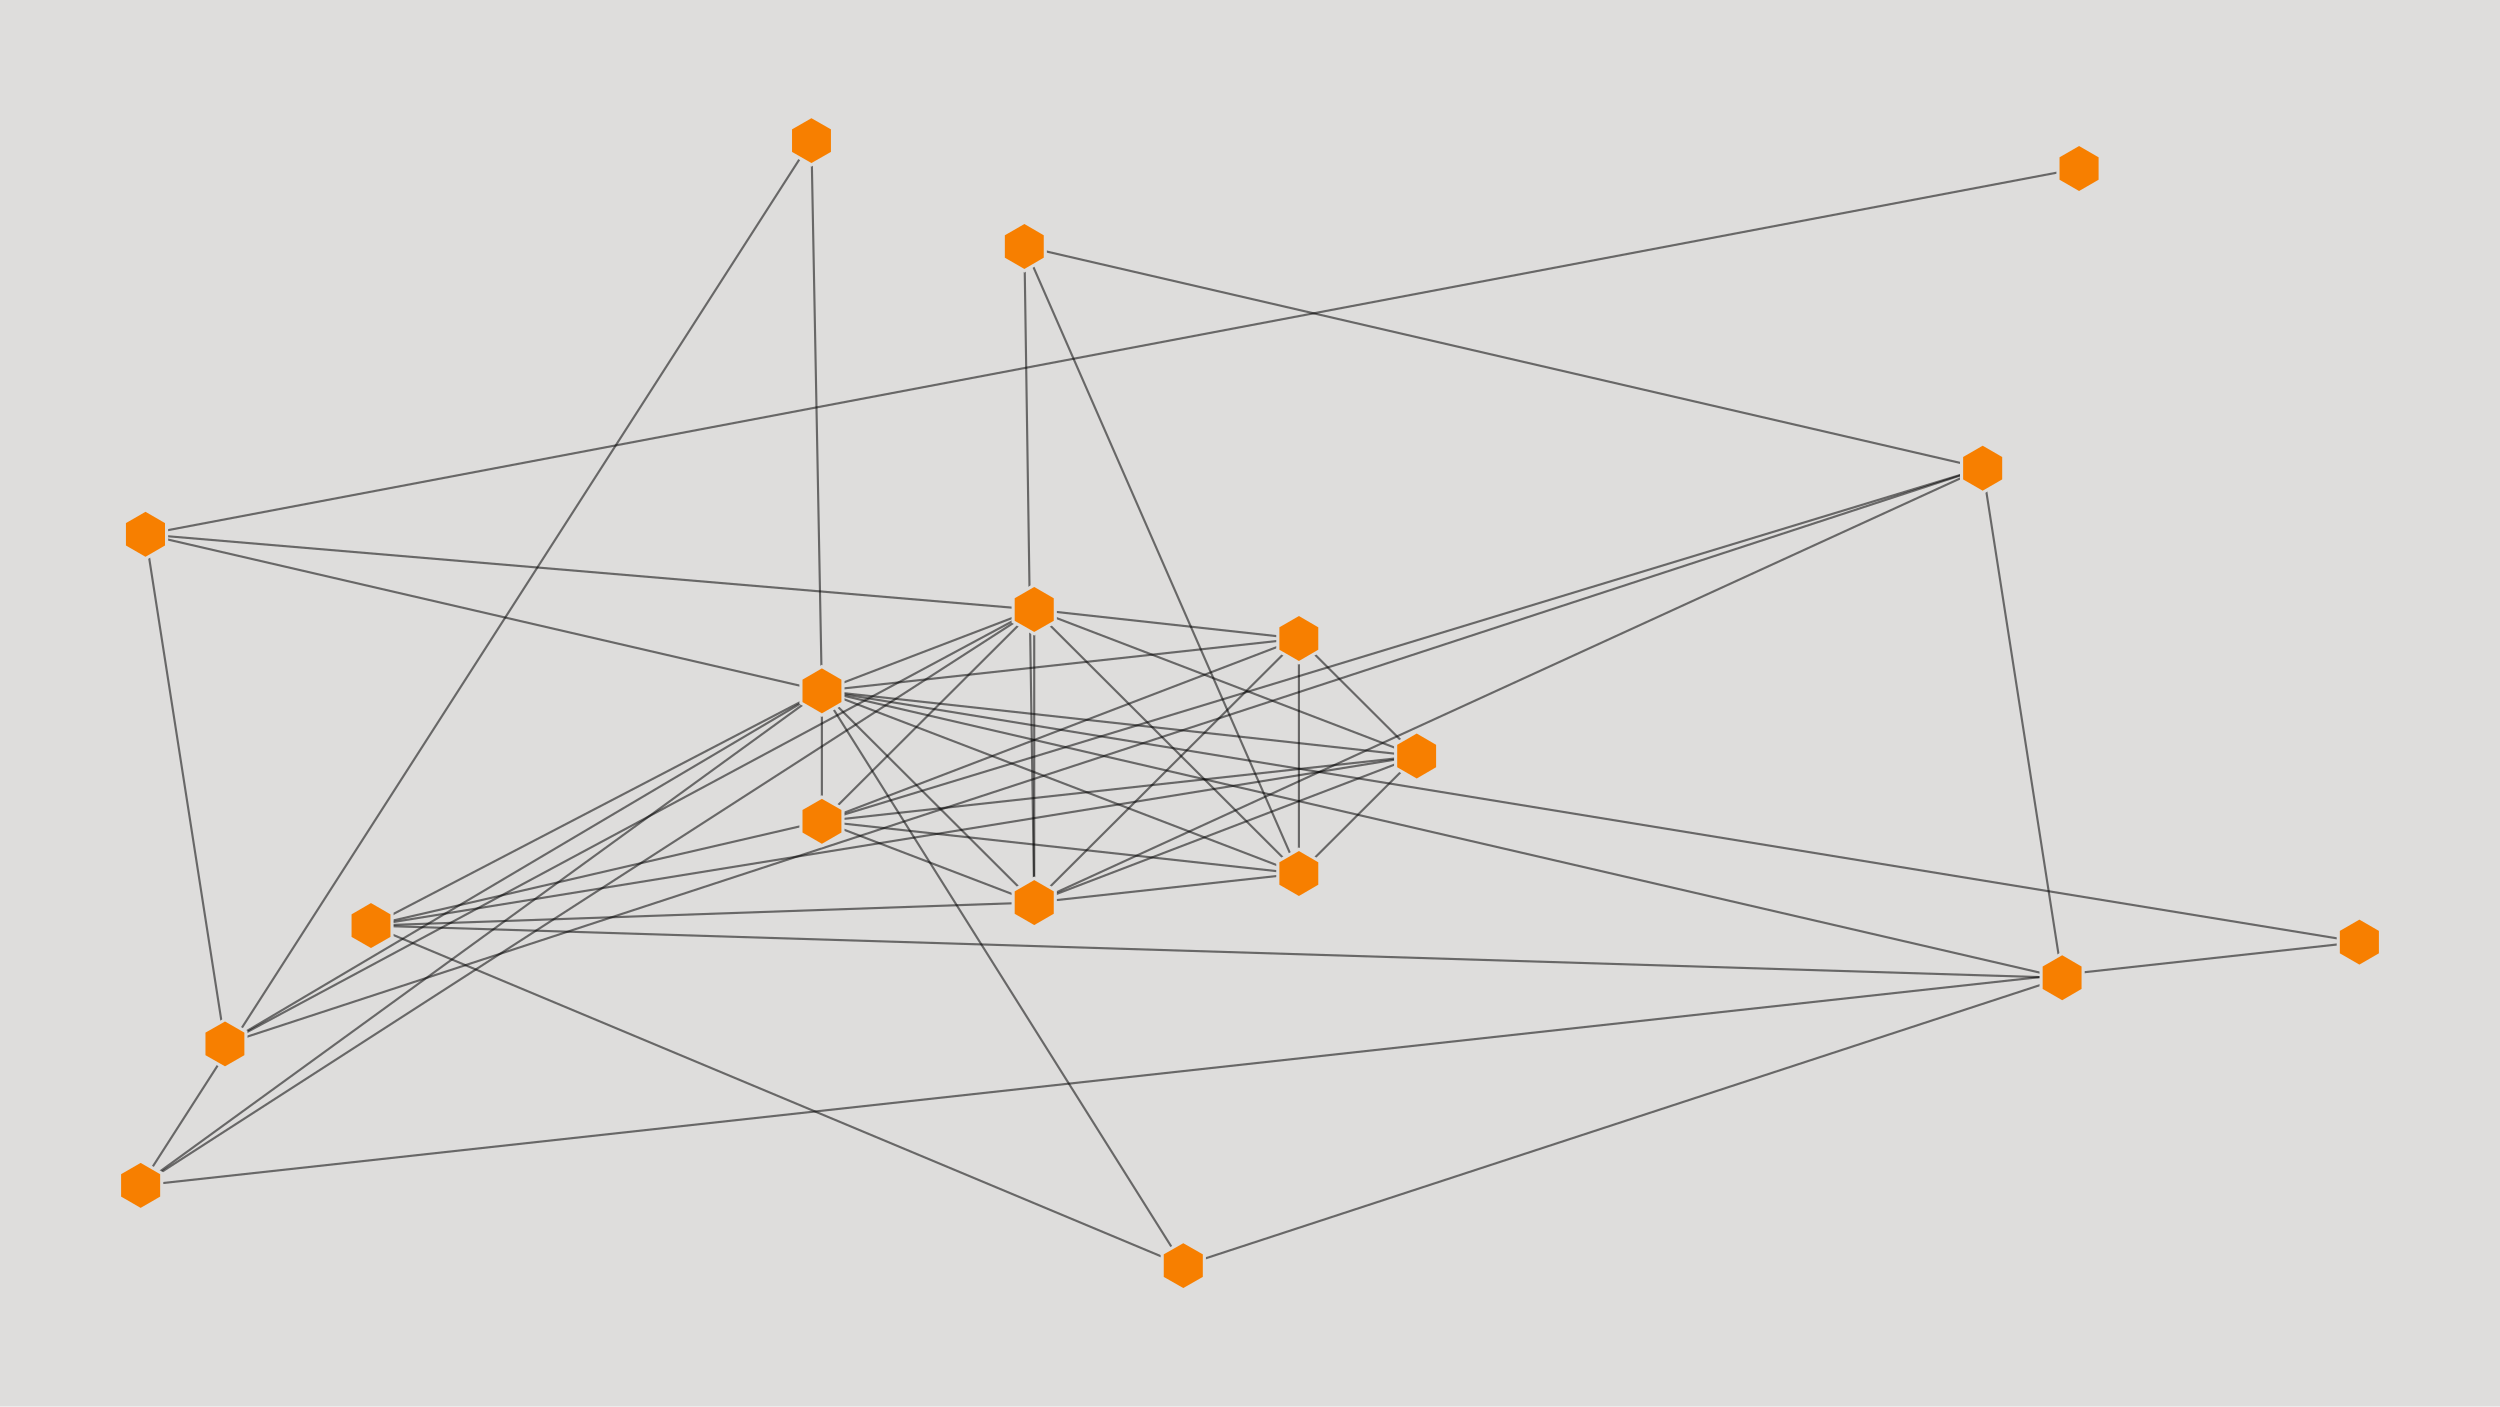
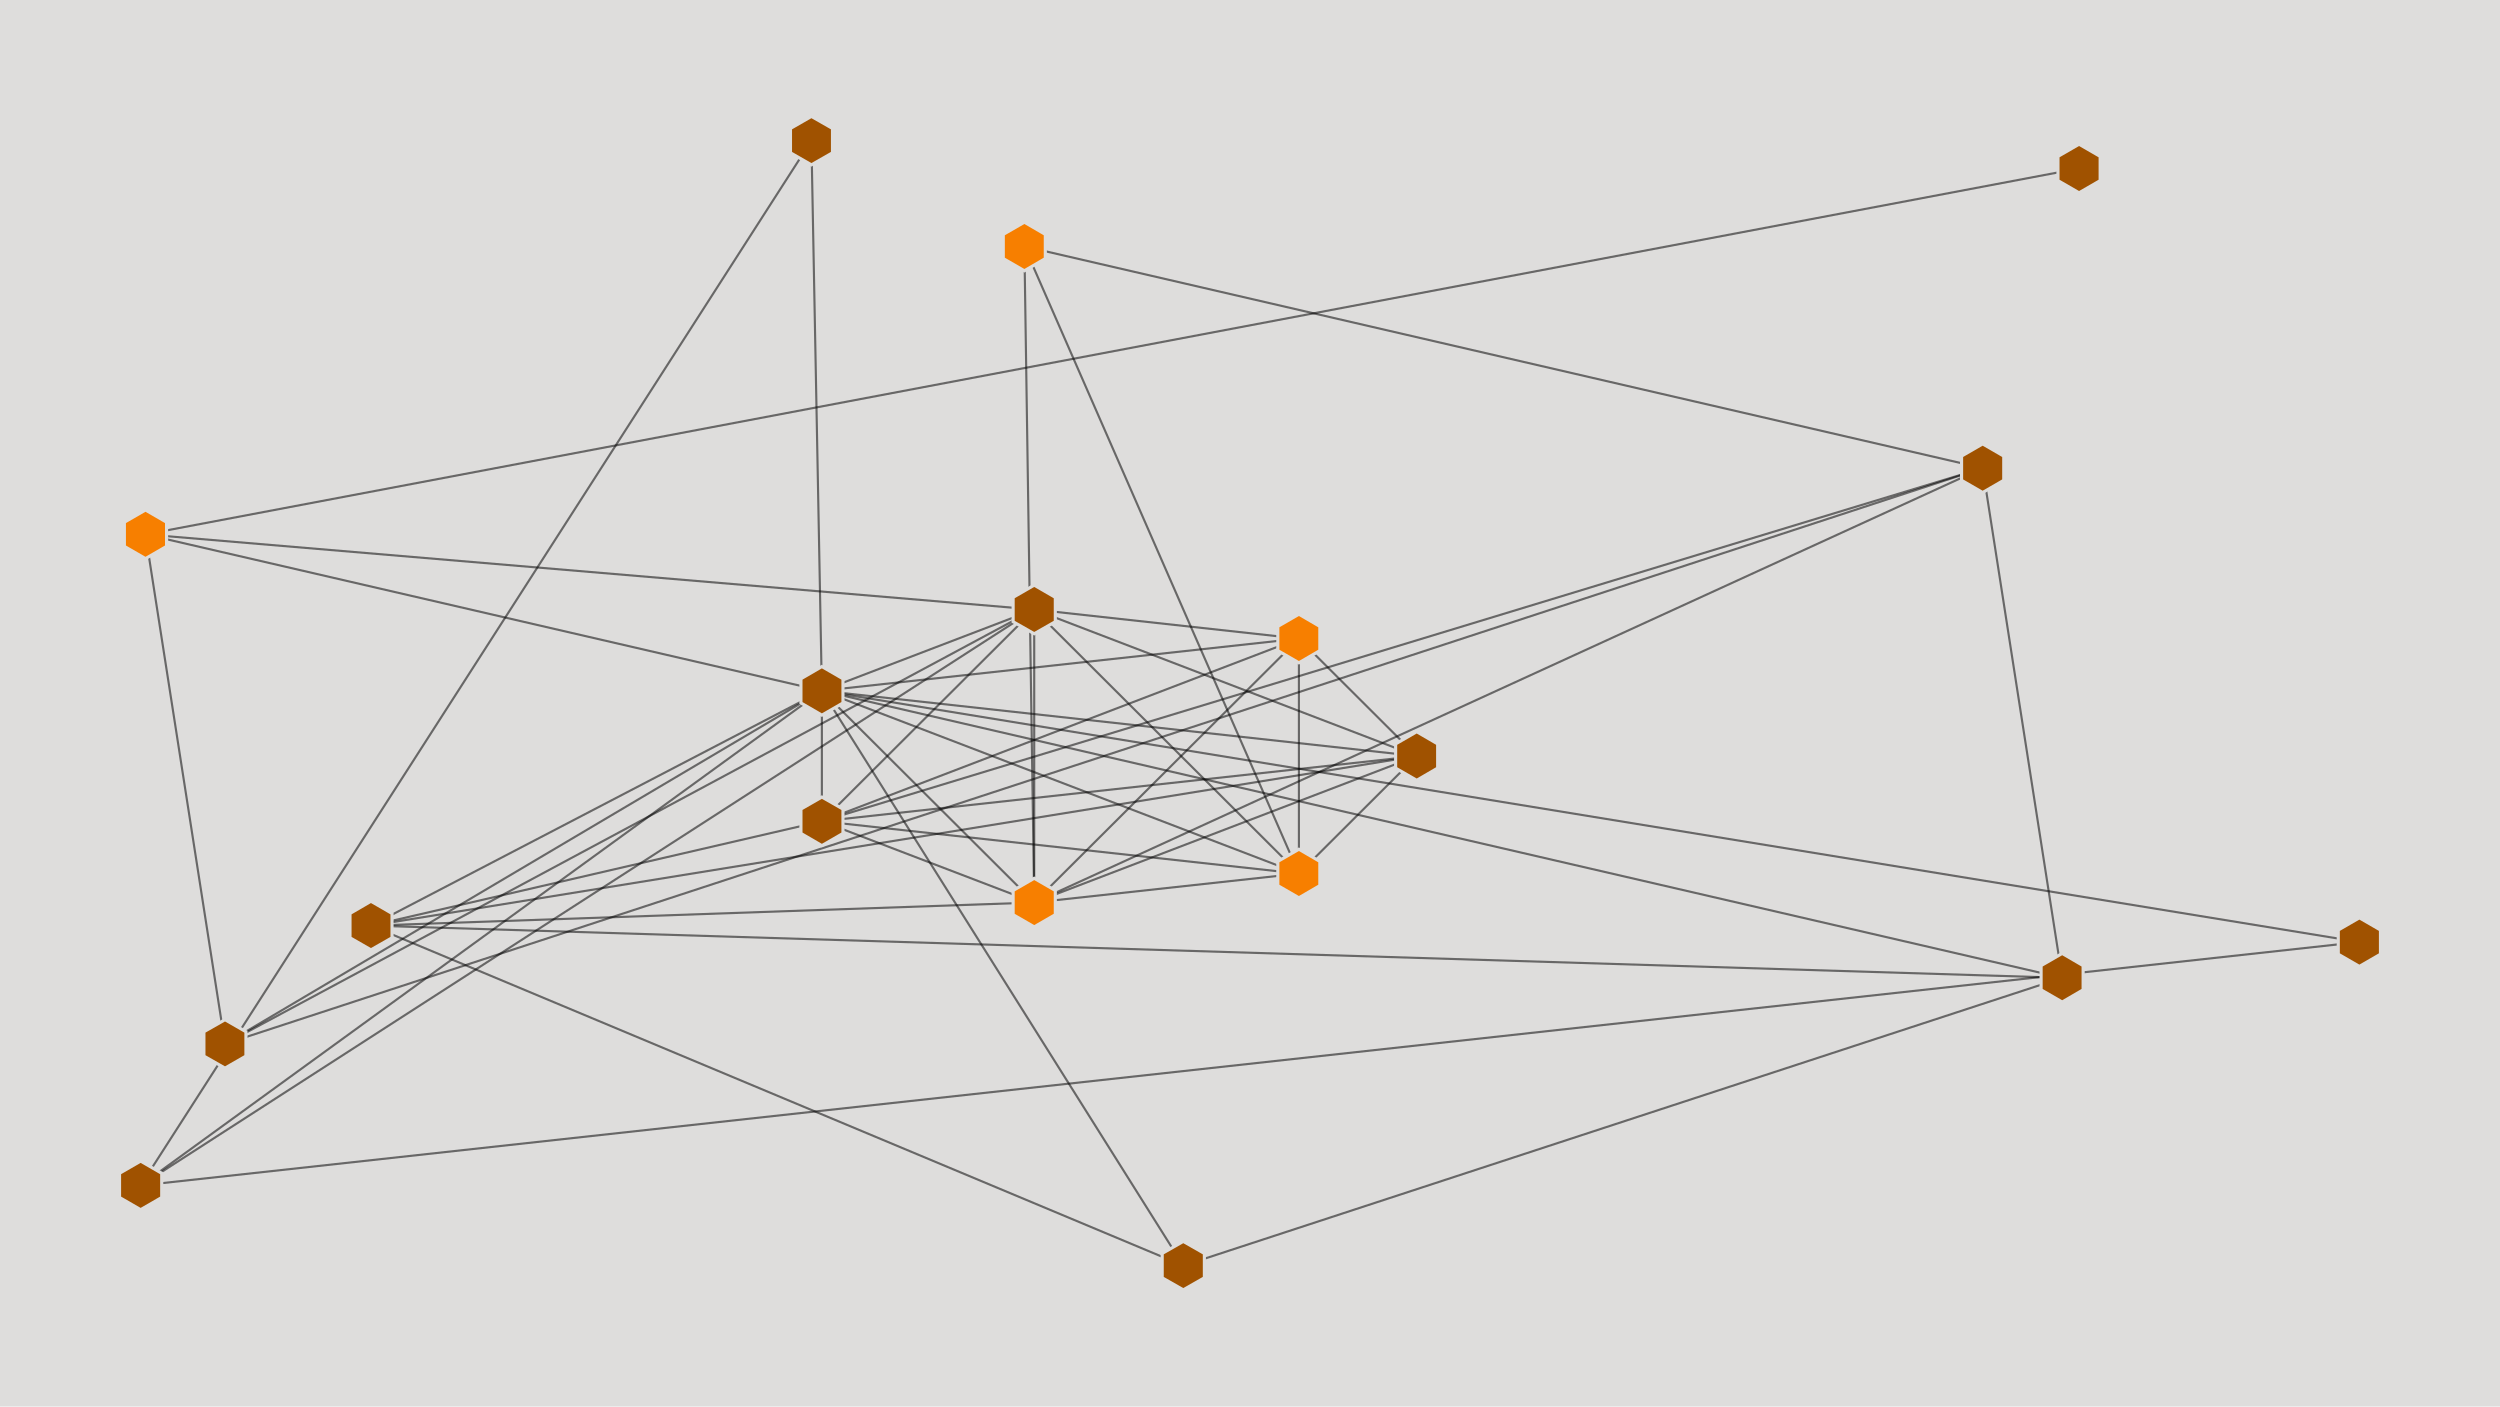
<svg xmlns="http://www.w3.org/2000/svg" viewBox="0 0 1600 900" font-family="Helvetica, Arial, sans-serif">
  <style>
  .edge { stroke: #000000; stroke-opacity: 0.535; stroke-width: 1.372; }
-   .node { fill: #F77F00; stroke: #dedddc; stroke-width: 2; cursor: pointer; }
+   .node { stroke: #dedddc; stroke-width: 2; cursor: pointer; }
  .node:hover { stroke: #000000; }
  .tooltip { opacity: 0; pointer-events: none; transition: opacity 0.12s ease; }
  .tooltip rect { fill: #12121f; stroke: #ffffff; stroke-opacity: 0.25; }
  .tooltip text { fill: #ffffff; font-size: 22px; font-weight: 600; }
  #n-tt0097409:hover ~ #t-tt0097409 { opacity: 1; } #n-tt0048956:hover ~ #t-tt0048956 { opacity: 1; } #n-tt0052572:hover ~ #t-tt0052572 { opacity: 1; } #n-tt0057935:hover ~ #t-tt0057935 { opacity: 1; } #n-tt0053765:hover ~ #t-tt0053765 { opacity: 1; } #n-tt0109843:hover ~ #t-tt0109843 { opacity: 1; } #n-tt0102456:hover ~ #t-tt0102456 { opacity: 1; } #n-tt0048473:hover ~ #t-tt0048473 { opacity: 1; } #n-tt0057277:hover ~ #t-tt0057277 { opacity: 1; } #n-tt0054073:hover ~ #t-tt0054073 { opacity: 1; } #n-tt0059348:hover ~ #t-tt0059348 { opacity: 1; } #n-tt0077775:hover ~ #t-tt0077775 { opacity: 1; } #n-tt0060742:hover ~ #t-tt0060742 { opacity: 1; } #n-tt0059417:hover ~ #t-tt0059417 { opacity: 1; } #n-tt0087328:hover ~ #t-tt0087328 { opacity: 1; } #n-tt0051792:hover ~ #t-tt0051792 { opacity: 1; } #n-tt0101279:hover ~ #t-tt0101279 { opacity: 1; } #n-tt0055508:hover ~ #t-tt0055508 { opacity: 1; }
</style>
  <rect x="0" y="0" width="1600" height="900" fill="#dedddc" />
  <g>
    <line class="edge" x1="831.3" y1="559.1" x2="661.9" y2="577.6" />
    <line class="edge" x1="831.3" y1="559.1" x2="906.7" y2="483.9" />
    <line class="edge" x1="831.3" y1="559.1" x2="831.3" y2="408.7" />
    <line class="edge" x1="831.3" y1="559.1" x2="661.9" y2="390.1" />
    <line class="edge" x1="831.3" y1="559.1" x2="526.0" y2="442.1" />
    <line class="edge" x1="831.3" y1="559.1" x2="655.6" y2="157.7" />
    <line class="edge" x1="831.3" y1="559.1" x2="526.0" y2="525.6" />
    <line class="edge" x1="90.0" y1="758.7" x2="526.0" y2="442.1" />
    <line class="edge" x1="90.0" y1="758.7" x2="661.9" y2="390.1" />
    <line class="edge" x1="90.0" y1="758.7" x2="1510.0" y2="602.9" />
    <line class="edge" x1="90.0" y1="758.7" x2="519.3" y2="90.0" />
    <line class="edge" x1="661.9" y1="390.1" x2="526.0" y2="525.6" />
    <line class="edge" x1="661.9" y1="390.1" x2="906.7" y2="483.9" />
    <line class="edge" x1="661.9" y1="390.1" x2="526.0" y2="442.1" />
    <line class="edge" x1="661.9" y1="390.1" x2="661.9" y2="577.6" />
    <line class="edge" x1="661.9" y1="390.1" x2="144.0" y2="668.1" />
    <line class="edge" x1="661.9" y1="390.1" x2="93.1" y2="342.0" />
    <line class="edge" x1="661.9" y1="390.1" x2="831.3" y2="408.7" />
    <line class="edge" x1="526.0" y1="525.6" x2="831.3" y2="408.7" />
    <line class="edge" x1="526.0" y1="525.6" x2="237.4" y2="592.4" />
    <line class="edge" x1="526.0" y1="525.6" x2="661.9" y2="577.6" />
    <line class="edge" x1="526.0" y1="525.6" x2="906.7" y2="483.9" />
    <line class="edge" x1="526.0" y1="525.6" x2="526.0" y2="442.1" />
    <line class="edge" x1="526.0" y1="525.6" x2="1268.9" y2="299.6" />
    <line class="edge" x1="526.0" y1="442.1" x2="93.1" y2="342.0" />
    <line class="edge" x1="526.0" y1="442.1" x2="757.3" y2="810.0" />
    <line class="edge" x1="526.0" y1="442.1" x2="237.4" y2="592.4" />
    <line class="edge" x1="526.0" y1="442.1" x2="1319.8" y2="625.8" />
    <line class="edge" x1="526.0" y1="442.1" x2="1510.0" y2="602.9" />
    <line class="edge" x1="526.0" y1="442.1" x2="144.0" y2="668.1" />
    <line class="edge" x1="526.0" y1="442.1" x2="661.9" y2="577.6" />
    <line class="edge" x1="526.0" y1="442.1" x2="519.3" y2="90.0" />
    <line class="edge" x1="526.0" y1="442.1" x2="906.7" y2="483.9" />
    <line class="edge" x1="526.0" y1="442.1" x2="831.3" y2="408.7" />
    <line class="edge" x1="1330.6" y1="107.8" x2="93.1" y2="342.0" />
    <line class="edge" x1="93.1" y1="342.0" x2="144.0" y2="668.1" />
    <line class="edge" x1="237.4" y1="592.4" x2="1319.8" y2="625.8" />
    <line class="edge" x1="237.4" y1="592.4" x2="757.3" y2="810.0" />
    <line class="edge" x1="237.4" y1="592.4" x2="661.9" y2="577.6" />
    <line class="edge" x1="237.4" y1="592.4" x2="906.7" y2="483.9" />
    <line class="edge" x1="1319.8" y1="625.8" x2="757.3" y2="810.0" />
    <line class="edge" x1="1319.8" y1="625.8" x2="1268.9" y2="299.6" />
    <line class="edge" x1="906.7" y1="483.9" x2="831.3" y2="408.7" />
    <line class="edge" x1="906.7" y1="483.9" x2="661.9" y2="577.6" />
    <line class="edge" x1="661.9" y1="577.6" x2="655.6" y2="157.7" />
    <line class="edge" x1="661.9" y1="577.6" x2="831.3" y2="408.7" />
    <line class="edge" x1="661.9" y1="577.6" x2="1268.9" y2="299.6" />
    <line class="edge" x1="144.0" y1="668.1" x2="1268.9" y2="299.6" />
    <line class="edge" x1="1268.9" y1="299.6" x2="655.6" y2="157.7" />
  </g>
  <a id="n-tt0097409" href="https://www.criterion.com/films/27680-an-enemy-of-the-people" target="_blank" rel="noopener">
-     <polygon class="node" points="844.7,566.8 831.3,574.6 817.8,566.8 817.8,551.3 831.3,543.5 844.7,551.3" />
+     <polygon class="node" points="844.7,566.8 831.3,574.6 817.8,566.8 817.8,551.3 831.3,543.5 844.7,551.3" fill="#F77F00" />
  </a>
  <a id="n-tt0048956" href="https://www.criterion.com/films/28443-aparajito" target="_blank" rel="noopener">
-     <polygon class="node" points="103.5,766.4 90.0,774.2 76.5,766.4 76.5,750.9 90.0,743.1 103.5,750.9" />
+     <polygon class="node" points="103.5,766.4 90.0,774.2 76.5,766.4 76.5,750.9 90.0,743.1 103.5,750.9" fill="#A05200" />
  </a>
  <a id="n-tt0052572" href="https://www.criterion.com/films/27905-apur-sansar" target="_blank" rel="noopener">
-     <polygon class="node" points="675.4,397.9 661.9,405.6 648.4,397.9 648.4,382.3 661.9,374.5 675.4,382.3" />
+     <polygon class="node" points="675.4,397.9 661.9,405.6 648.4,397.9 648.4,382.3 661.9,374.5 675.4,382.3" fill="#A05200" />
  </a>
  <a id="n-tt0057935" href="https://www.criterion.com/films/28447-charulata" target="_blank" rel="noopener">
-     <polygon class="node" points="539.5,533.4 526.0,541.2 512.6,533.4 512.6,517.8 526.0,510.1 539.5,517.8" />
+     <polygon class="node" points="539.5,533.4 526.0,541.2 512.6,533.4 512.6,517.8 526.0,510.1 539.5,517.8" fill="#A05200" />
  </a>
  <a id="n-tt0053765" href="https://www.criterion.com/films/27906-devi" target="_blank" rel="noopener">
-     <polygon class="node" points="539.5,449.9 526.0,457.7 512.6,449.9 512.6,434.4 526.0,426.6 539.5,434.4" />
+     <polygon class="node" points="539.5,449.9 526.0,457.7 512.6,449.9 512.6,434.4 526.0,426.6 539.5,434.4" fill="#A05200" />
  </a>
  <a id="n-tt0109843" href="https://www.criterion.com/films/32845-fresh-kill" target="_blank" rel="noopener">
-     <polygon class="node" points="1344.1,115.6 1330.6,123.4 1317.1,115.6 1317.1,100.1 1330.6,92.3 1344.1,100.1" />
+     <polygon class="node" points="1344.1,115.6 1330.6,123.4 1317.1,115.6 1317.1,100.1 1330.6,92.3 1344.1,100.1" fill="#A05200" />
  </a>
  <a id="n-tt0102456" href="https://www.criterion.com/films/32237-mississippi-masala" target="_blank" rel="noopener">
-     <polygon class="node" points="106.6,349.7 93.1,357.5 79.6,349.7 79.6,334.2 93.1,326.4 106.6,334.2" />
+     <polygon class="node" points="106.6,349.7 93.1,357.5 79.6,349.7 79.6,334.2 93.1,326.4 106.6,334.2" fill="#F77F00" />
  </a>
  <a id="n-tt0048473" href="https://www.criterion.com/films/28021-pather-panchali" target="_blank" rel="noopener">
-     <polygon class="node" points="532.8,97.8 519.3,105.5 505.9,97.8 505.9,82.2 519.3,74.5 532.8,82.2" />
+     <polygon class="node" points="532.8,97.8 519.3,105.5 505.9,97.8 505.9,82.2 519.3,74.5 532.8,82.2" fill="#A05200" />
  </a>
  <a id="n-tt0057277" href="https://www.criterion.com/films/28448-the-big-city" target="_blank" rel="noopener">
-     <polygon class="node" points="250.9,600.2 237.4,607.9 224.0,600.2 224.0,584.6 237.4,576.8 250.9,584.6" />
+     <polygon class="node" points="250.9,600.2 237.4,607.9 224.0,600.2 224.0,584.6 237.4,576.8 250.9,584.6" fill="#A05200" />
  </a>
  <a id="n-tt0054073" href="https://www.criterion.com/films/29059-the-cloud-capped-star" target="_blank" rel="noopener">
-     <polygon class="node" points="1333.2,633.5 1319.8,641.3 1306.3,633.5 1306.3,618.0 1319.8,610.2 1333.2,618.0" />
+     <polygon class="node" points="1333.2,633.5 1319.8,641.3 1306.3,633.5 1306.3,618.0 1319.8,610.2 1333.2,618.0" fill="#A05200" />
  </a>
  <a id="n-tt0059348" href="https://www.criterionchannel.com/the-coward" target="_blank" rel="noopener">
-     <polygon class="node" points="920.1,491.6 906.7,499.4 893.2,491.6 893.2,476.1 906.7,468.3 920.1,476.1" />
+     <polygon class="node" points="920.1,491.6 906.7,499.4 893.2,491.6 893.2,476.1 906.7,468.3 920.1,476.1" fill="#A05200" />
  </a>
  <a id="n-tt0077775" href="https://www.criterionchannel.com/the-elephant-god" target="_blank" rel="noopener">
-     <polygon class="node" points="675.4,585.4 661.9,593.2 648.4,585.4 648.4,569.9 661.9,562.1 675.4,569.9" />
+     <polygon class="node" points="675.4,585.4 661.9,593.2 648.4,585.4 648.4,569.9 661.9,562.1 675.4,569.9" fill="#F77F00" />
  </a>
  <a id="n-tt0060742" href="https://www.criterion.com/films/28449-the-hero" target="_blank" rel="noopener">
-     <polygon class="node" points="157.4,675.9 144.0,683.6 130.5,675.9 130.5,660.3 144.0,652.6 157.4,660.3" />
+     <polygon class="node" points="157.4,675.9 144.0,683.6 130.5,675.9 130.5,660.3 144.0,652.6 157.4,660.3" fill="#A05200" />
  </a>
  <a id="n-tt0059417" href="https://www.criterionchannel.com/the-holy-man" target="_blank" rel="noopener">
-     <polygon class="node" points="1282.4,307.4 1268.9,315.2 1255.4,307.4 1255.4,291.9 1268.9,284.1 1282.4,291.9" />
+     <polygon class="node" points="1282.4,307.4 1268.9,315.2 1255.4,307.4 1255.4,291.9 1268.9,284.1 1282.4,291.9" fill="#A05200" />
  </a>
  <a id="n-tt0087328" href="https://www.criterion.com/films/27681-the-home-and-the-world" target="_blank" rel="noopener">
-     <polygon class="node" points="844.7,416.4 831.3,424.2 817.8,416.4 817.8,400.9 831.3,393.1 844.7,400.9" />
+     <polygon class="node" points="844.7,416.4 831.3,424.2 817.8,416.4 817.8,400.9 831.3,393.1 844.7,400.9" fill="#F77F00" />
  </a>
  <a id="n-tt0051792" href="https://www.criterion.com/films/27657-the-music-room" target="_blank" rel="noopener">
-     <polygon class="node" points="1523.5,610.7 1510.0,618.5 1496.5,610.7 1496.5,595.2 1510.0,587.4 1523.5,595.2" />
+     <polygon class="node" points="1523.5,610.7 1510.0,618.5 1496.5,610.7 1496.5,595.2 1510.0,587.4 1523.5,595.2" fill="#A05200" />
  </a>
  <a id="n-tt0101279" href="https://www.criterion.com/films/27684-the-stranger" target="_blank" rel="noopener">
-     <polygon class="node" points="669.0,165.5 655.6,173.3 642.1,165.5 642.1,150.0 655.6,142.2 669.0,150.0" />
+     <polygon class="node" points="669.0,165.5 655.6,173.3 642.1,165.5 642.1,150.0 655.6,142.2 669.0,150.0" fill="#F77F00" />
  </a>
  <a id="n-tt0055508" href="https://www.criterionchannel.com/three-daughters" target="_blank" rel="noopener">
-     <polygon class="node" points="770.8,817.8 757.3,825.5 743.8,817.8 743.8,802.2 757.3,794.5 770.8,802.2" />
+     <polygon class="node" points="770.8,817.8 757.3,825.5 743.8,817.8 743.8,802.2 757.3,794.5 770.8,802.2" fill="#A05200" />
  </a>
  <g id="t-tt0097409" class="tooltip">
    <rect x="658.7" y="487.5" width="345.1" height="46.0" rx="6" />
    <text x="831.3" y="517.5" text-anchor="middle">An Enemy of the People (1989)</text>
  </g>
  <g id="t-tt0048956" class="tooltip">
    <rect x="8.0" y="687.1" width="190.4" height="46.0" rx="6" />
    <text x="103.2" y="717.1" text-anchor="middle">Aparajito (1956)</text>
  </g>
  <g id="t-tt0052572" class="tooltip">
    <rect x="554.8" y="318.5" width="214.2" height="46.0" rx="6" />
    <text x="661.9" y="348.5" text-anchor="middle">Apur Sansar (1959)</text>
  </g>
  <g id="t-tt0057935" class="tooltip">
    <rect x="430.8" y="454.1" width="190.4" height="46.0" rx="6" />
    <text x="526.0" y="484.1" text-anchor="middle">Charulata (1964)</text>
  </g>
  <g id="t-tt0053765" class="tooltip">
    <rect x="460.6" y="370.6" width="130.9" height="46.0" rx="6" />
    <text x="526.0" y="400.6" text-anchor="middle">Devi (1960)</text>
  </g>
  <g id="t-tt0109843" class="tooltip">
    <rect x="1229.5" y="36.3" width="202.3" height="46.0" rx="6" />
    <text x="1330.6" y="66.3" text-anchor="middle">Fresh Kill (1994)</text>
  </g>
  <g id="t-tt0102456" class="tooltip">
    <rect x="8.0" y="270.4" width="297.5" height="46.0" rx="6" />
    <text x="156.8" y="300.4" text-anchor="middle">Mississippi Masala (1991)</text>
  </g>
  <g id="t-tt0048473" class="tooltip">
    <rect x="388.4" y="18.5" width="261.8" height="46.0" rx="6" />
    <text x="519.3" y="48.5" text-anchor="middle">Pather Panchali (1955)</text>
  </g>
  <g id="t-tt0057277" class="tooltip">
    <rect x="124.4" y="520.8" width="226.1" height="46.0" rx="6" />
    <text x="237.4" y="550.8" text-anchor="middle">The Big City (1963)</text>
  </g>
  <g id="t-tt0054073" class="tooltip">
    <rect x="1153.2" y="554.2" width="333.2" height="46.0" rx="6" />
    <text x="1319.8" y="584.2" text-anchor="middle">The Cloud-Capped Star (1960)</text>
  </g>
  <g id="t-tt0059348" class="tooltip">
    <rect x="805.5" y="412.3" width="202.3" height="46.0" rx="6" />
    <text x="906.7" y="442.3" text-anchor="middle">The Coward (1965)</text>
  </g>
  <g id="t-tt0077775" class="tooltip">
    <rect x="525.0" y="506.1" width="273.7" height="46.0" rx="6" />
    <text x="661.9" y="536.1" text-anchor="middle">The Elephant God (1979)</text>
  </g>
  <g id="t-tt0060742" class="tooltip">
    <rect x="54.7" y="596.6" width="178.5" height="46.0" rx="6" />
    <text x="144.0" y="626.6" text-anchor="middle">The Hero (1966)</text>
  </g>
  <g id="t-tt0059417" class="tooltip">
    <rect x="1155.8" y="228.1" width="226.1" height="46.0" rx="6" />
    <text x="1268.9" y="258.1" text-anchor="middle">The Holy Man (1965)</text>
  </g>
  <g id="t-tt0087328" class="tooltip">
    <rect x="658.7" y="337.1" width="345.1" height="46.0" rx="6" />
    <text x="831.3" y="367.1" text-anchor="middle">The Home and the World (1984)</text>
  </g>
  <g id="t-tt0051792" class="tooltip">
    <rect x="1342.1" y="531.4" width="249.9" height="46.0" rx="6" />
    <text x="1467.0" y="561.4" text-anchor="middle">The Music Room (1958)</text>
  </g>
  <g id="t-tt0101279" class="tooltip">
    <rect x="542.5" y="86.2" width="226.1" height="46.0" rx="6" />
    <text x="655.6" y="116.2" text-anchor="middle">The Stranger (1991)</text>
  </g>
  <g id="t-tt0055508" class="tooltip">
    <rect x="626.4" y="738.5" width="261.8" height="46.0" rx="6" />
    <text x="757.3" y="768.5" text-anchor="middle">Three Daughters (1961)</text>
  </g>
</svg>
